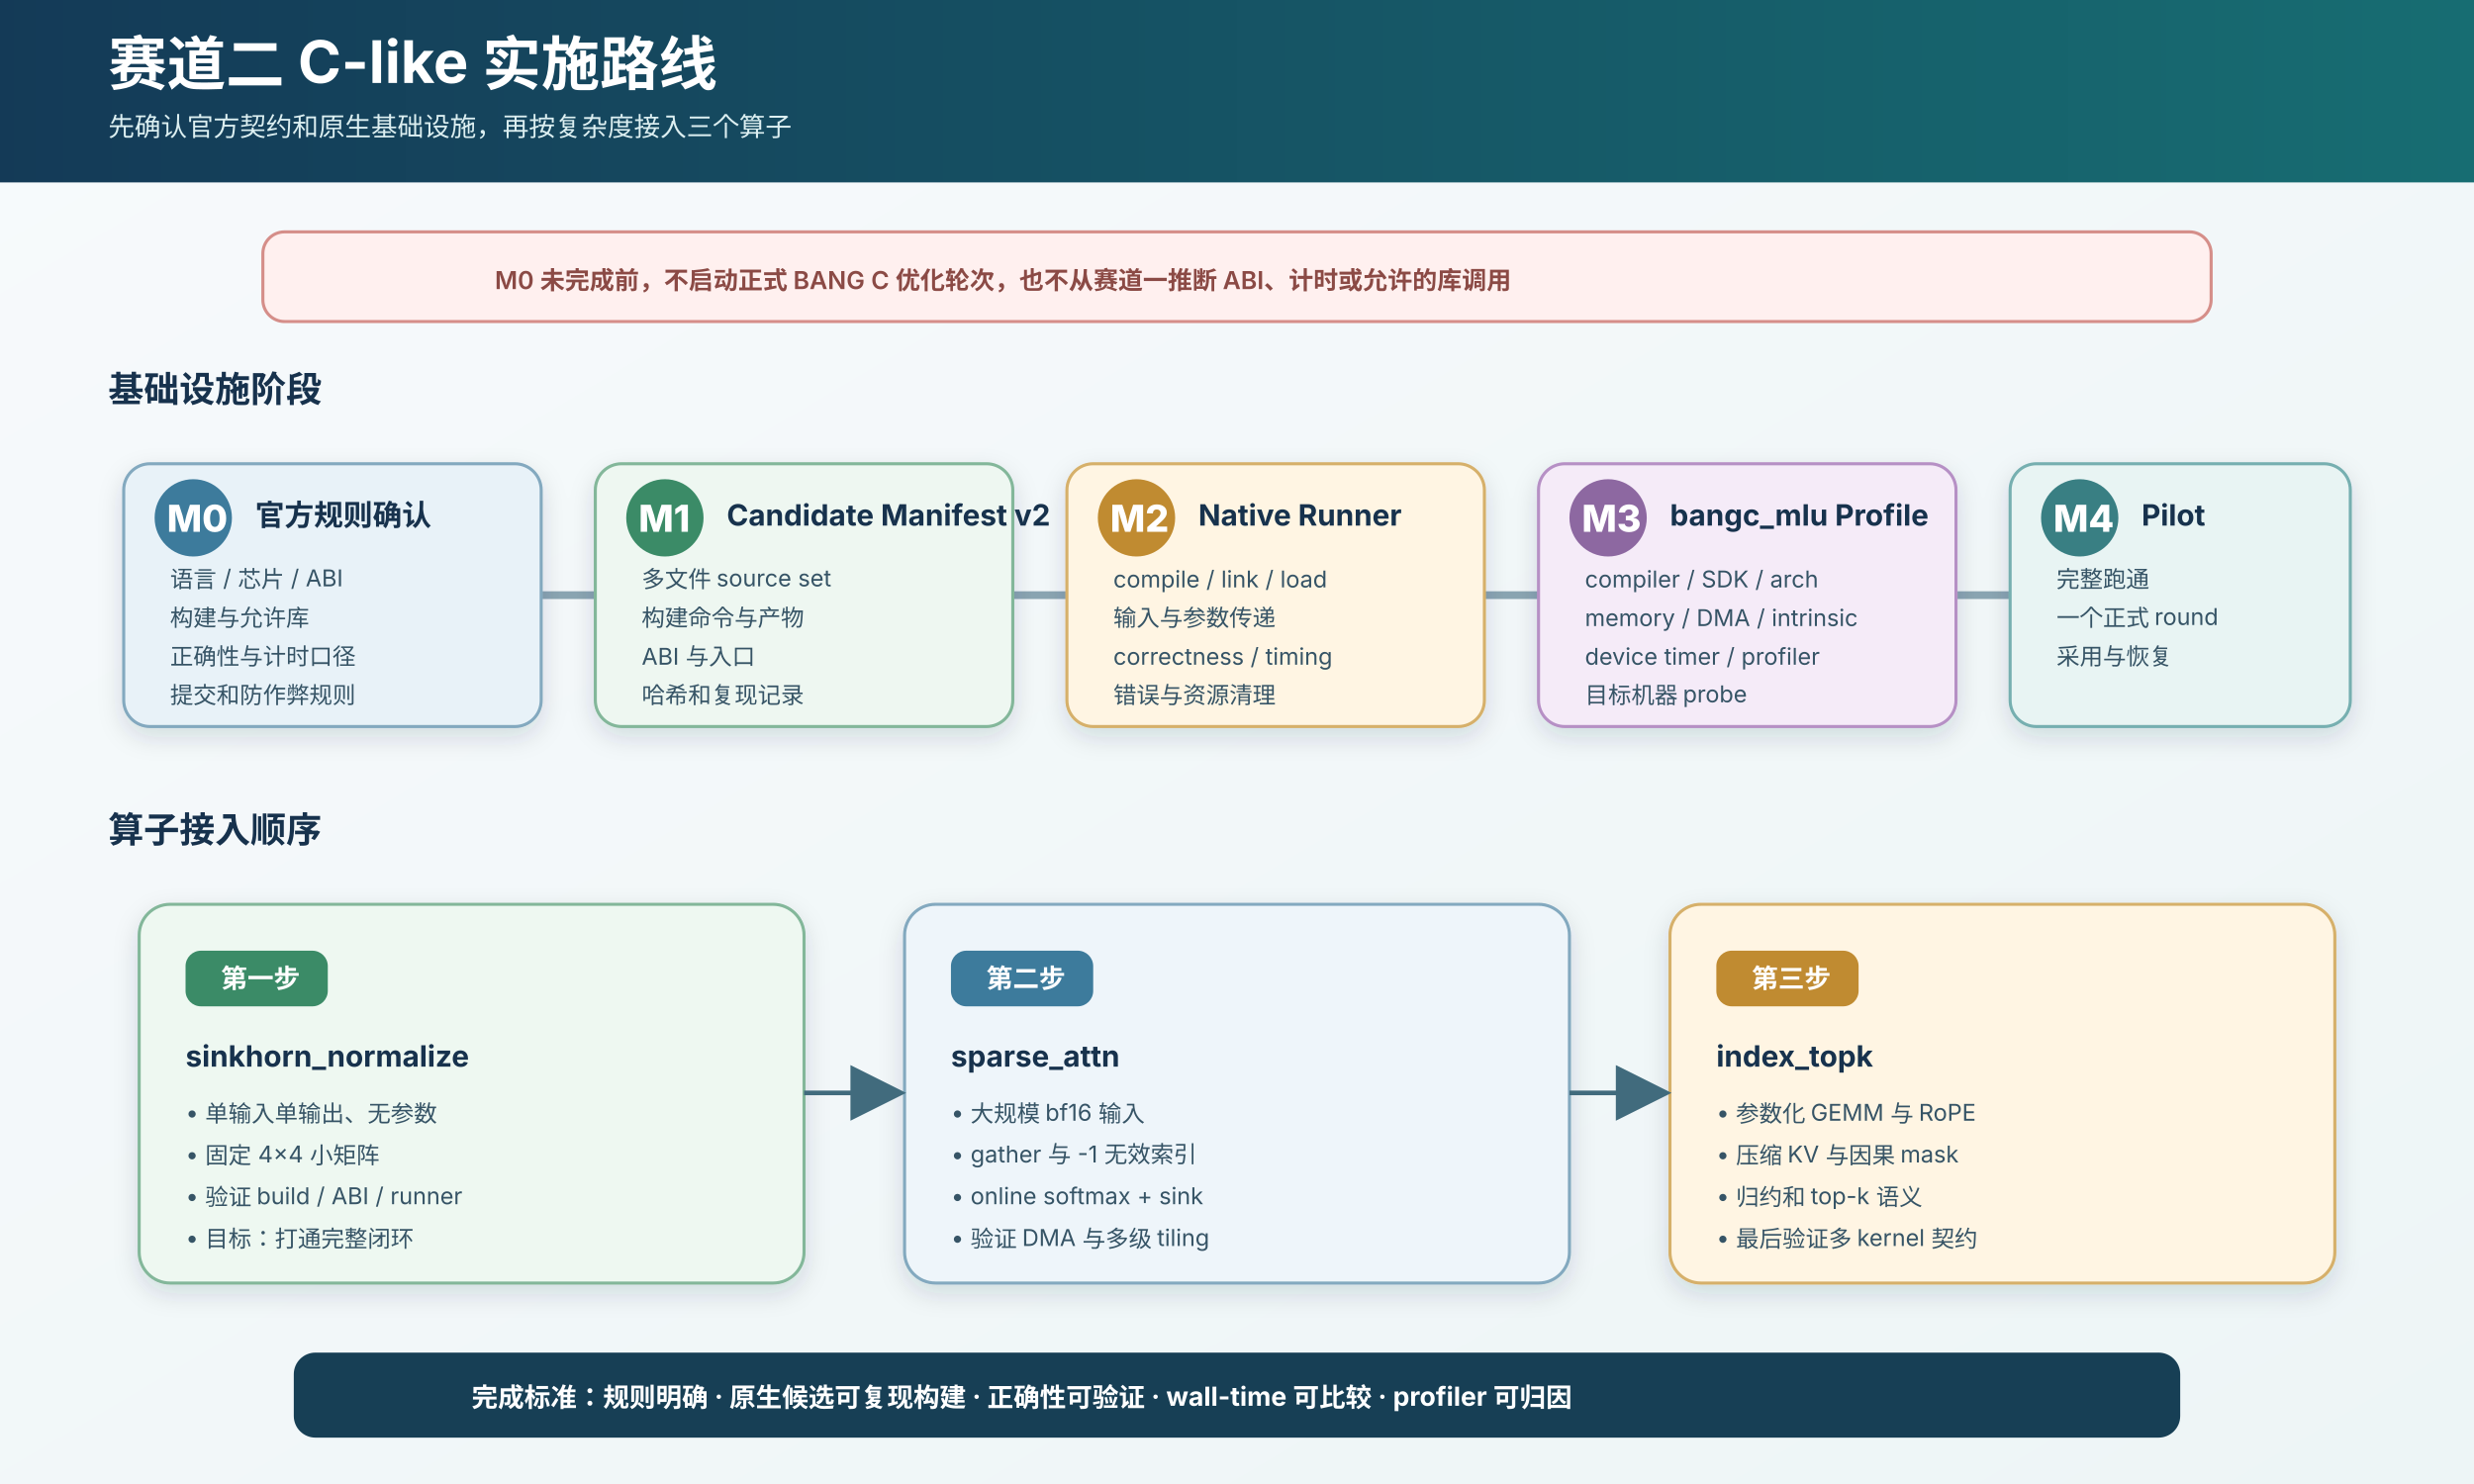
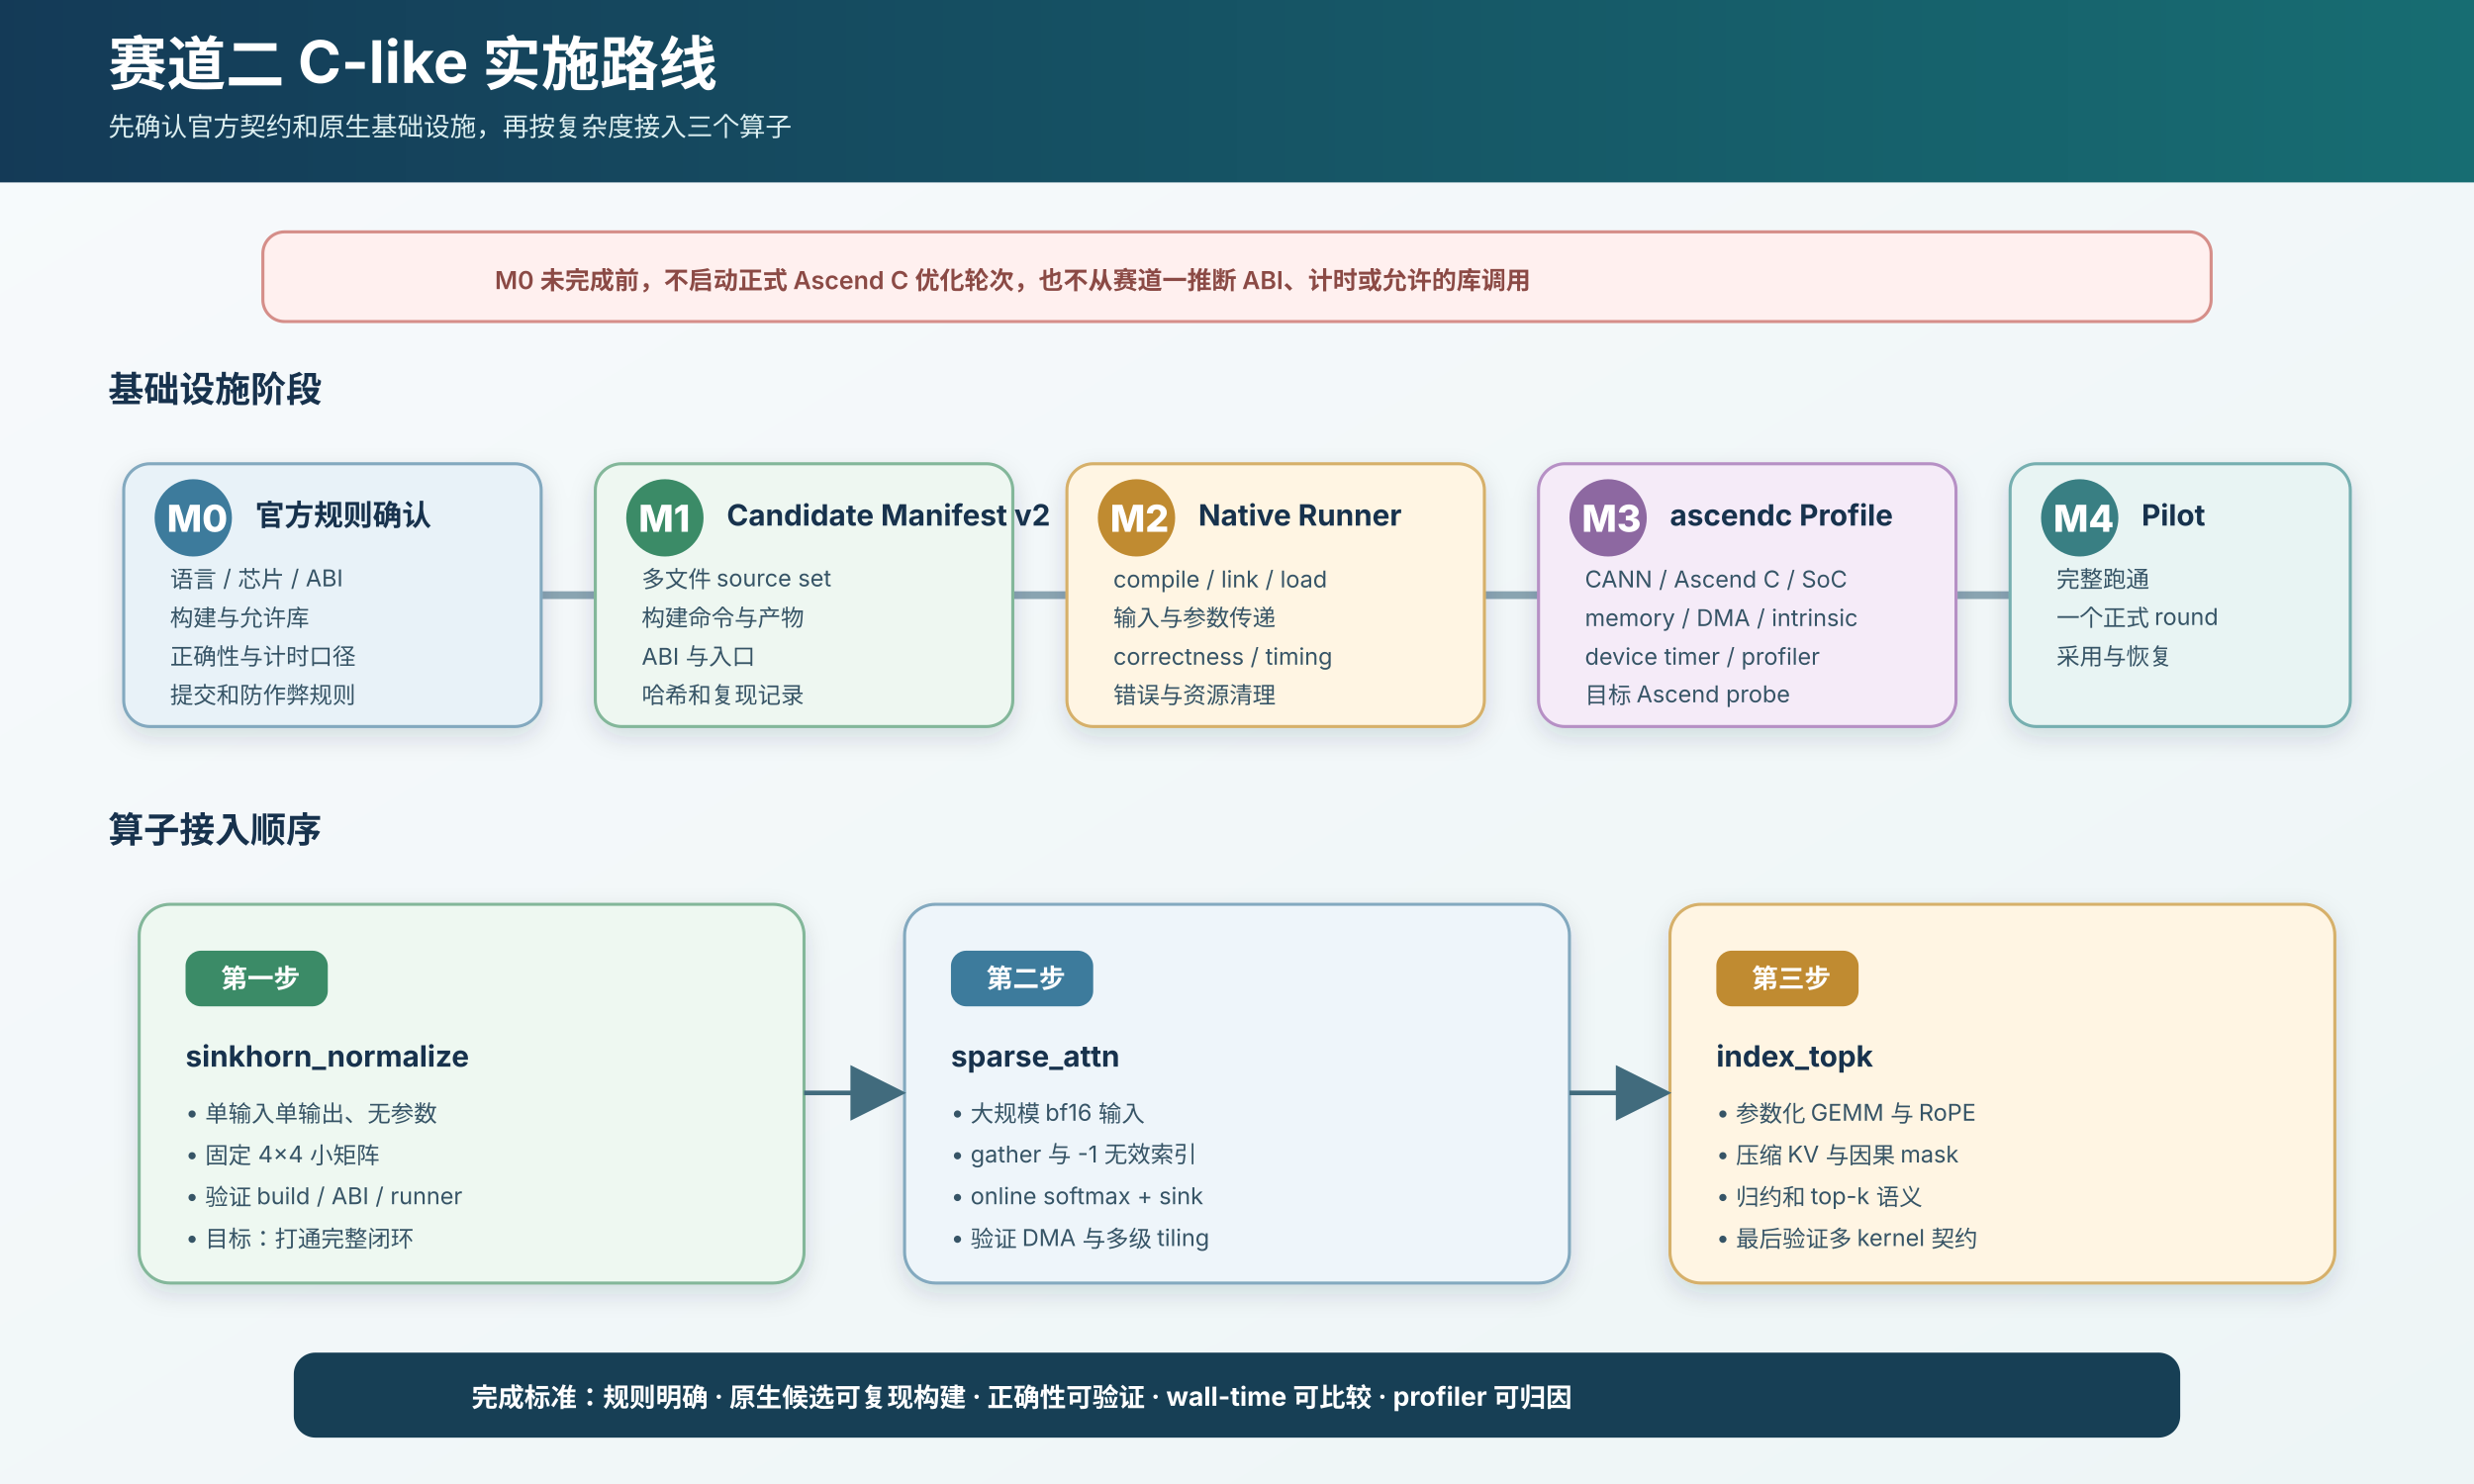
<svg xmlns="http://www.w3.org/2000/svg" width="1600" height="960" viewBox="0 0 1600 960" role="img" aria-labelledby="title desc">
  <defs>
    <linearGradient id="bg" x1="0" y1="0" x2="1" y2="1">
      <stop offset="0" stop-color="#f7fafc" />
      <stop offset="1" stop-color="#edf5f6" />
    </linearGradient>
    <linearGradient id="header" x1="0" y1="0" x2="1" y2="0">
      <stop offset="0" stop-color="#143a57" />
      <stop offset="1" stop-color="#176d72" />
    </linearGradient>
    <filter id="shadow" x="-20%" y="-20%" width="140%" height="150%">
      <feDropShadow dx="0" dy="6" stdDeviation="8" flood-color="#17324d" flood-opacity="0.14" />
    </filter>
    <marker id="arrow" markerWidth="12" markerHeight="12" refX="10" refY="6" orient="auto">
      <path d="M0 0 L12 6 L0 12 Z" fill="#416b7d" />
    </marker>
    <style>
      .title{font:700 38px -apple-system,BlinkMacSystemFont,"Segoe UI","PingFang SC","Microsoft YaHei",sans-serif;fill:#fff}
      .subtitle{font:400 17px -apple-system,BlinkMacSystemFont,"Segoe UI","PingFang SC","Microsoft YaHei",sans-serif;fill:#dceff1}
      .section{font:700 23px -apple-system,BlinkMacSystemFont,"Segoe UI","PingFang SC","Microsoft YaHei",sans-serif;fill:#17324d}
      .phase{font:700 17px -apple-system,BlinkMacSystemFont,"Segoe UI","PingFang SC","Microsoft YaHei",sans-serif;fill:#fff}
      .box-title{font:700 19px -apple-system,BlinkMacSystemFont,"Segoe UI","PingFang SC","Microsoft YaHei",sans-serif;fill:#17324d}
      .box-text{font:400 15px -apple-system,BlinkMacSystemFont,"Segoe UI","PingFang SC","Microsoft YaHei",sans-serif;fill:#365466}
      .small{font:400 14px -apple-system,BlinkMacSystemFont,"Segoe UI","PingFang SC","Microsoft YaHei",sans-serif;fill:#587385}
      .warn{font:600 16px -apple-system,BlinkMacSystemFont,"Segoe UI","PingFang SC","Microsoft YaHei",sans-serif;fill:#8b4a45}
      .num{font:800 24px -apple-system,BlinkMacSystemFont,"Segoe UI",sans-serif;fill:#fff}
    </style>
  </defs>
  <rect width="1600" height="960" fill="url(#bg)" />
  <rect width="1600" height="118" fill="url(#header)" />
  <text x="70" y="55" class="title">赛道二 C-like 实施路线</text>
  <text x="70" y="88" class="subtitle">先确认官方契约和原生基础设施，再按复杂度接入三个算子</text>
  <rect x="170" y="150" width="1260" height="58" rx="14" fill="#fff0ef" stroke="#d58e89" stroke-width="2" />
-   <text x="320" y="187" class="warn">M0 未完成前，不启动正式 BANG C 优化轮次，也不从赛道一推断 ABI、计时或允许的库调用</text>
+   <text x="320" y="187" class="warn">M0 未完成前，不启动正式 Ascend C 优化轮次，也不从赛道一推断 ABI、计时或允许的库调用</text>
  <text x="70" y="260" class="section">基础设施阶段</text>
  <line x1="160" y1="385" x2="1440" y2="385" stroke="#8aa5b2" stroke-width="5" />
  <g filter="url(#shadow)">
    <rect x="80" y="300" width="270" height="170" rx="17" fill="#e8f2f8" stroke="#83a9bf" stroke-width="2" />
    <rect x="385" y="300" width="270" height="170" rx="17" fill="#eef7f1" stroke="#83b79a" stroke-width="2" />
    <rect x="690" y="300" width="270" height="170" rx="17" fill="#fff5e3" stroke="#d6b06a" stroke-width="2" />
    <rect x="995" y="300" width="270" height="170" rx="17" fill="#f5ebf8" stroke="#b690c5" stroke-width="2" />
    <rect x="1300" y="300" width="220" height="170" rx="17" fill="#e8f4f3" stroke="#76afb0" stroke-width="2" />
  </g>
  <circle cx="125" cy="335" r="25" fill="#3d7b9c" />
  <text x="108" y="344" class="num">M0</text>
  <text x="165" y="340" class="box-title">官方规则确认</text>
  <text x="110" y="380" class="box-text">
    <tspan x="110" dy="0">语言 / 芯片 / ABI</tspan>
    <tspan x="110" dy="25">构建与允许库</tspan>
    <tspan x="110" dy="25">正确性与计时口径</tspan>
    <tspan x="110" dy="25">提交和防作弊规则</tspan>
  </text>
  <circle cx="430" cy="335" r="25" fill="#3b8b67" />
  <text x="413" y="344" class="num">M1</text>
  <text x="470" y="340" class="box-title">Candidate Manifest v2</text>
  <text x="415" y="380" class="box-text">
    <tspan x="415" dy="0">多文件 source set</tspan>
    <tspan x="415" dy="25">构建命令与产物</tspan>
    <tspan x="415" dy="25">ABI 与入口</tspan>
    <tspan x="415" dy="25">哈希和复现记录</tspan>
  </text>
  <circle cx="735" cy="335" r="25" fill="#c08b31" />
  <text x="718" y="344" class="num">M2</text>
  <text x="775" y="340" class="box-title">Native Runner</text>
  <text x="720" y="380" class="box-text">
    <tspan x="720" dy="0">compile / link / load</tspan>
    <tspan x="720" dy="25">输入与参数传递</tspan>
    <tspan x="720" dy="25">correctness / timing</tspan>
    <tspan x="720" dy="25">错误与资源清理</tspan>
  </text>
  <circle cx="1040" cy="335" r="25" fill="#8d68a1" />
  <text x="1023" y="344" class="num">M3</text>
-   <text x="1080" y="340" class="box-title">bangc_mlu Profile</text>
+   <text x="1080" y="340" class="box-title">ascendc Profile</text>
  <text x="1025" y="380" class="box-text">
-     <tspan x="1025" dy="0">compiler / SDK / arch</tspan>
+     <tspan x="1025" dy="0">CANN / Ascend C / SoC</tspan>
    <tspan x="1025" dy="25">memory / DMA / intrinsic</tspan>
    <tspan x="1025" dy="25">device timer / profiler</tspan>
-     <tspan x="1025" dy="25">目标机器 probe</tspan>
+     <tspan x="1025" dy="25">目标 Ascend probe</tspan>
  </text>
  <circle cx="1345" cy="335" r="25" fill="#397f83" />
  <text x="1328" y="344" class="num">M4</text>
  <text x="1385" y="340" class="box-title">Pilot</text>
  <text x="1330" y="380" class="box-text">
    <tspan x="1330" dy="0">完整跑通</tspan>
    <tspan x="1330" dy="25">一个正式 round</tspan>
    <tspan x="1330" dy="25">采用与恢复</tspan>
  </text>
  <text x="70" y="545" class="section">算子接入顺序</text>
  <g filter="url(#shadow)">
    <rect x="90" y="585" width="430" height="245" rx="20" fill="#eef8f1" stroke="#83b79a" stroke-width="2" />
    <rect x="585" y="585" width="430" height="245" rx="20" fill="#eef5fa" stroke="#83a9bf" stroke-width="2" />
    <rect x="1080" y="585" width="430" height="245" rx="20" fill="#fff5e3" stroke="#d6b06a" stroke-width="2" />
  </g>
  <rect x="120" y="615" width="92" height="36" rx="10" fill="#3b8b67" />
  <text x="143" y="639" class="phase">第一步</text>
  <text x="120" y="690" class="box-title">sinkhorn_normalize</text>
  <text x="120" y="725" class="box-text">
    <tspan x="120" dy="0">• 单输入单输出、无参数</tspan>
    <tspan x="120" dy="27">• 固定 4×4 小矩阵</tspan>
    <tspan x="120" dy="27">• 验证 build / ABI / runner</tspan>
    <tspan x="120" dy="27">• 目标：打通完整闭环</tspan>
  </text>
  <rect x="615" y="615" width="92" height="36" rx="10" fill="#3d7b9c" />
  <text x="638" y="639" class="phase">第二步</text>
  <text x="615" y="690" class="box-title">sparse_attn</text>
  <text x="615" y="725" class="box-text">
    <tspan x="615" dy="0">• 大规模 bf16 输入</tspan>
    <tspan x="615" dy="27">• gather 与 -1 无效索引</tspan>
    <tspan x="615" dy="27">• online softmax + sink</tspan>
    <tspan x="615" dy="27">• 验证 DMA 与多级 tiling</tspan>
  </text>
  <rect x="1110" y="615" width="92" height="36" rx="10" fill="#c08b31" />
  <text x="1133" y="639" class="phase">第三步</text>
  <text x="1110" y="690" class="box-title">index_topk</text>
  <text x="1110" y="725" class="box-text">
    <tspan x="1110" dy="0">• 参数化 GEMM 与 RoPE</tspan>
    <tspan x="1110" dy="27">• 压缩 KV 与因果 mask</tspan>
    <tspan x="1110" dy="27">• 归约和 top-k 语义</tspan>
    <tspan x="1110" dy="27">• 最后验证多 kernel 契约</tspan>
  </text>
  <line x1="520" y1="707" x2="580" y2="707" stroke="#416b7d" stroke-width="3" marker-end="url(#arrow)" />
  <line x1="1015" y1="707" x2="1075" y2="707" stroke="#416b7d" stroke-width="3" marker-end="url(#arrow)" />
  <rect x="190" y="875" width="1220" height="55" rx="14" fill="#173f55" />
  <text x="305" y="910" class="phase">完成标准：规则明确 · 原生候选可复现构建 · 正确性可验证 · wall-time 可比较 · profiler 可归因</text>
</svg>
